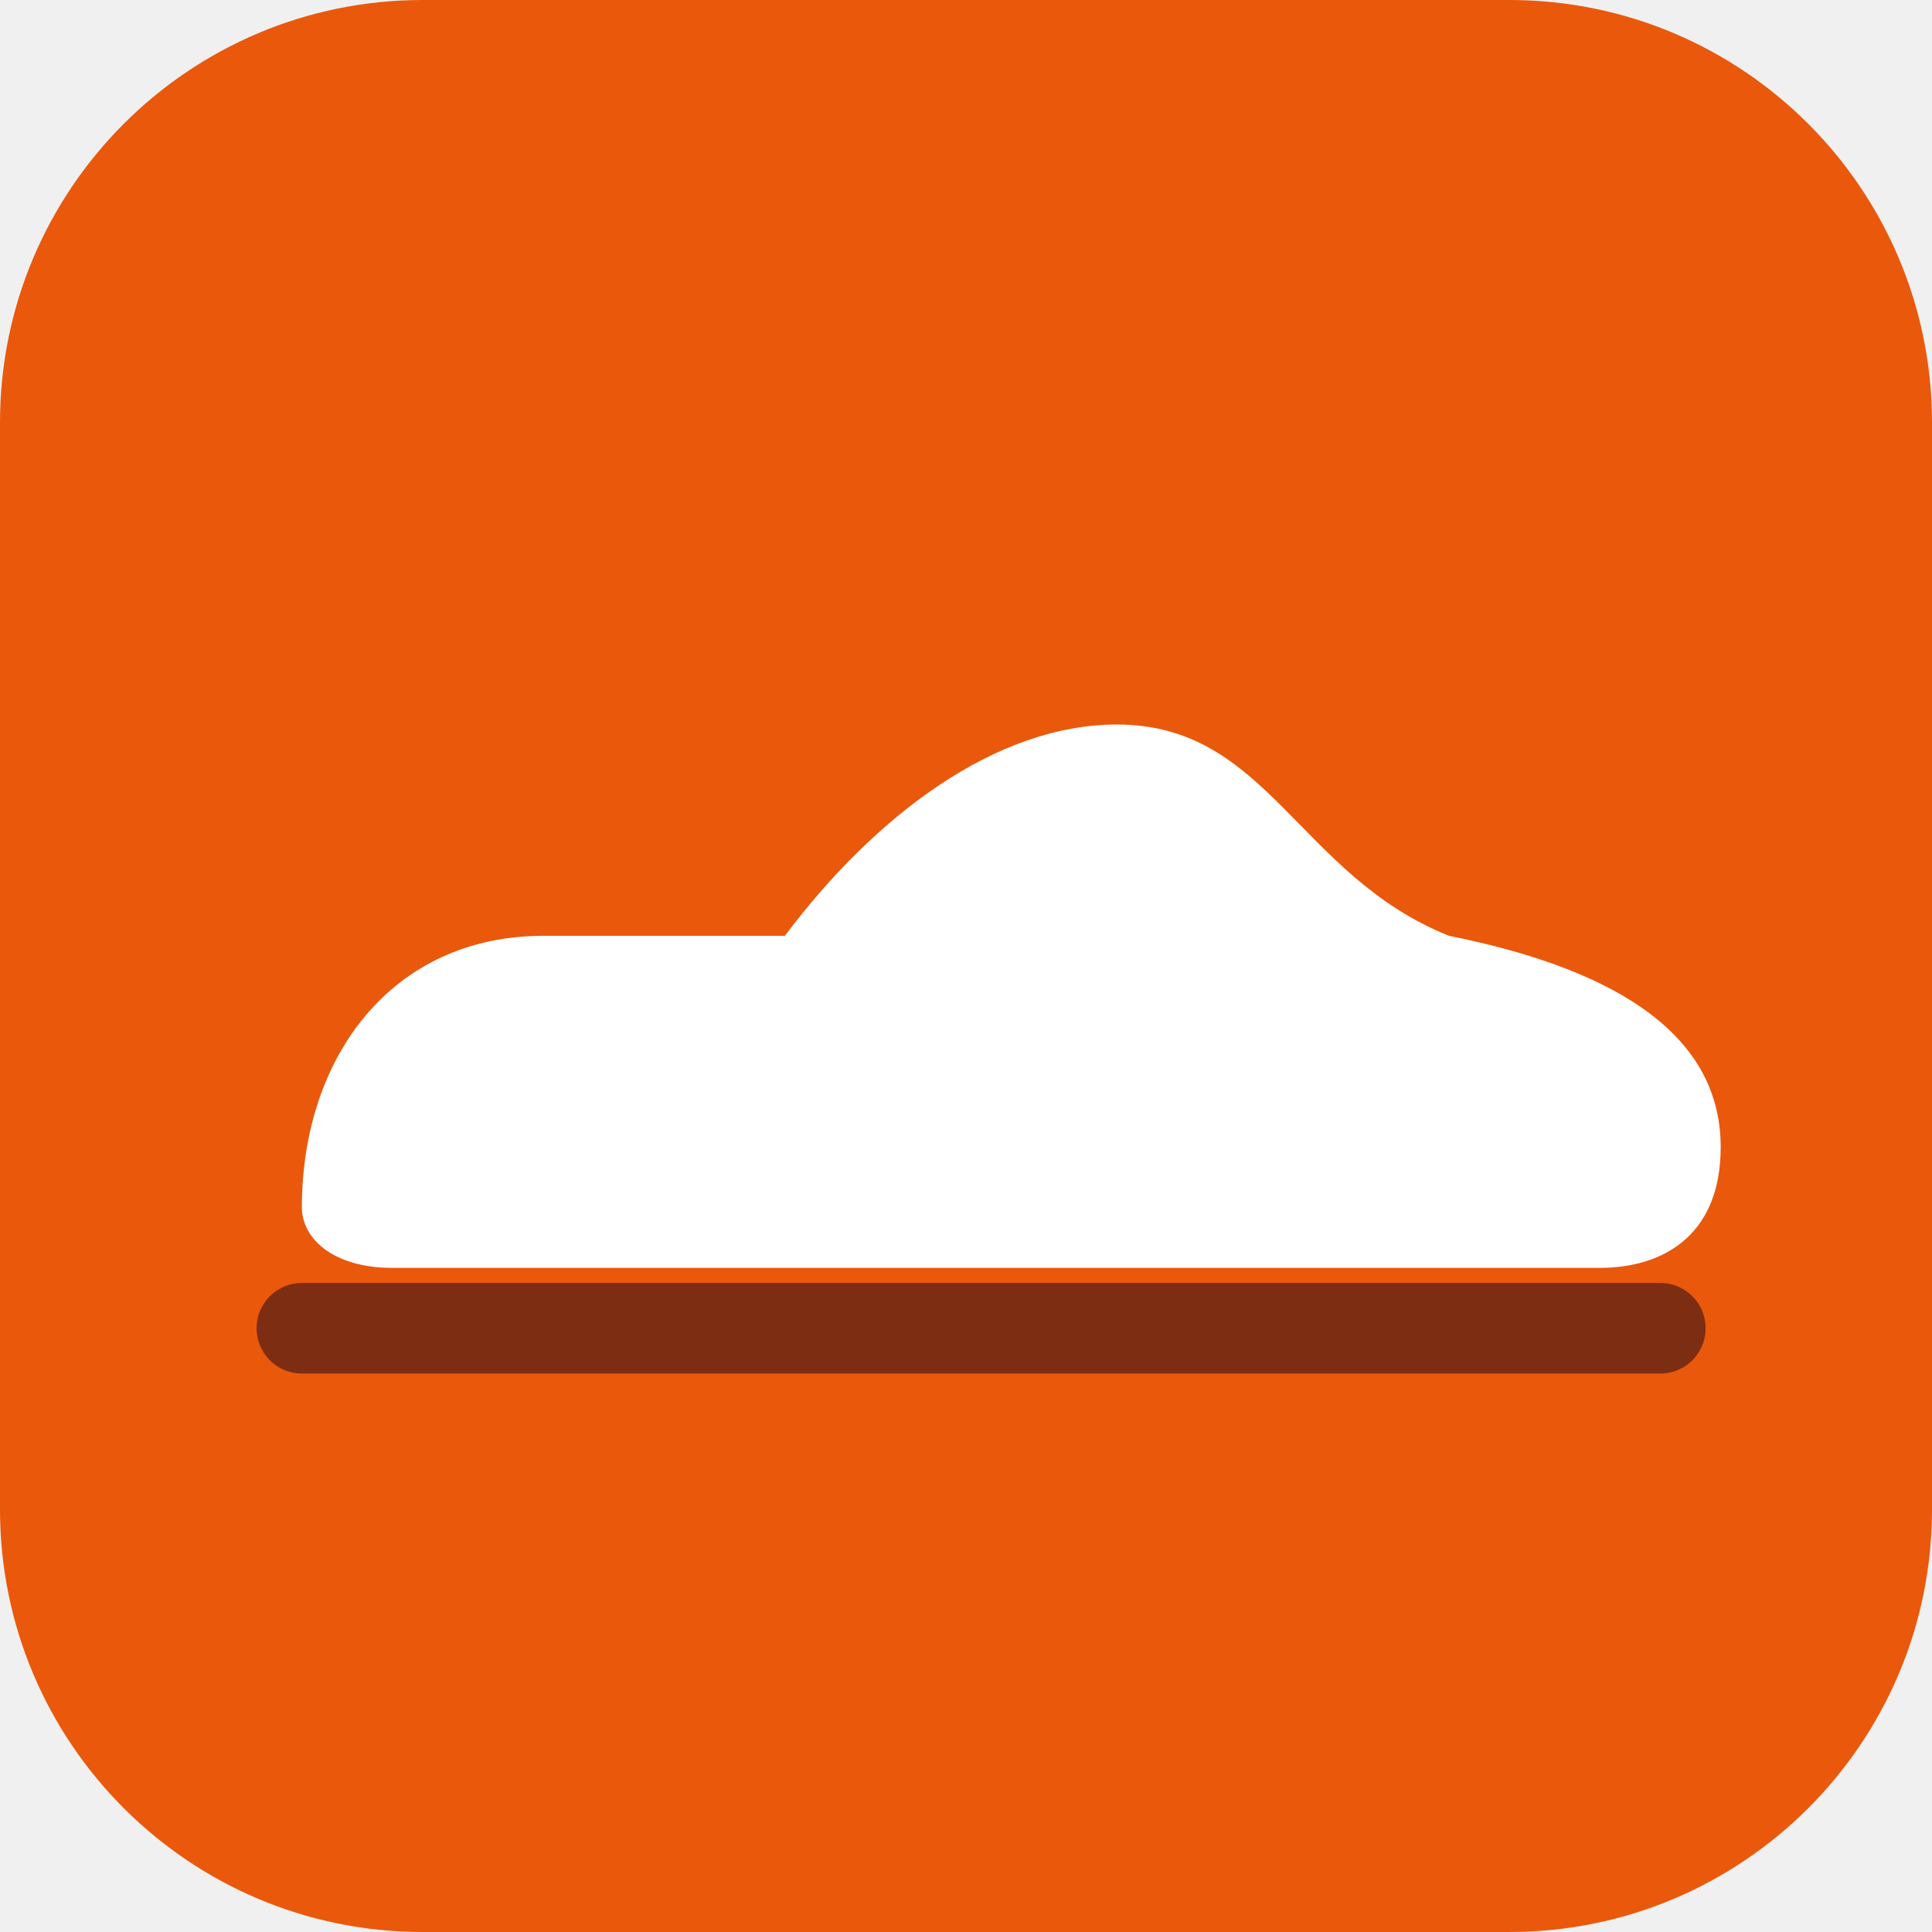
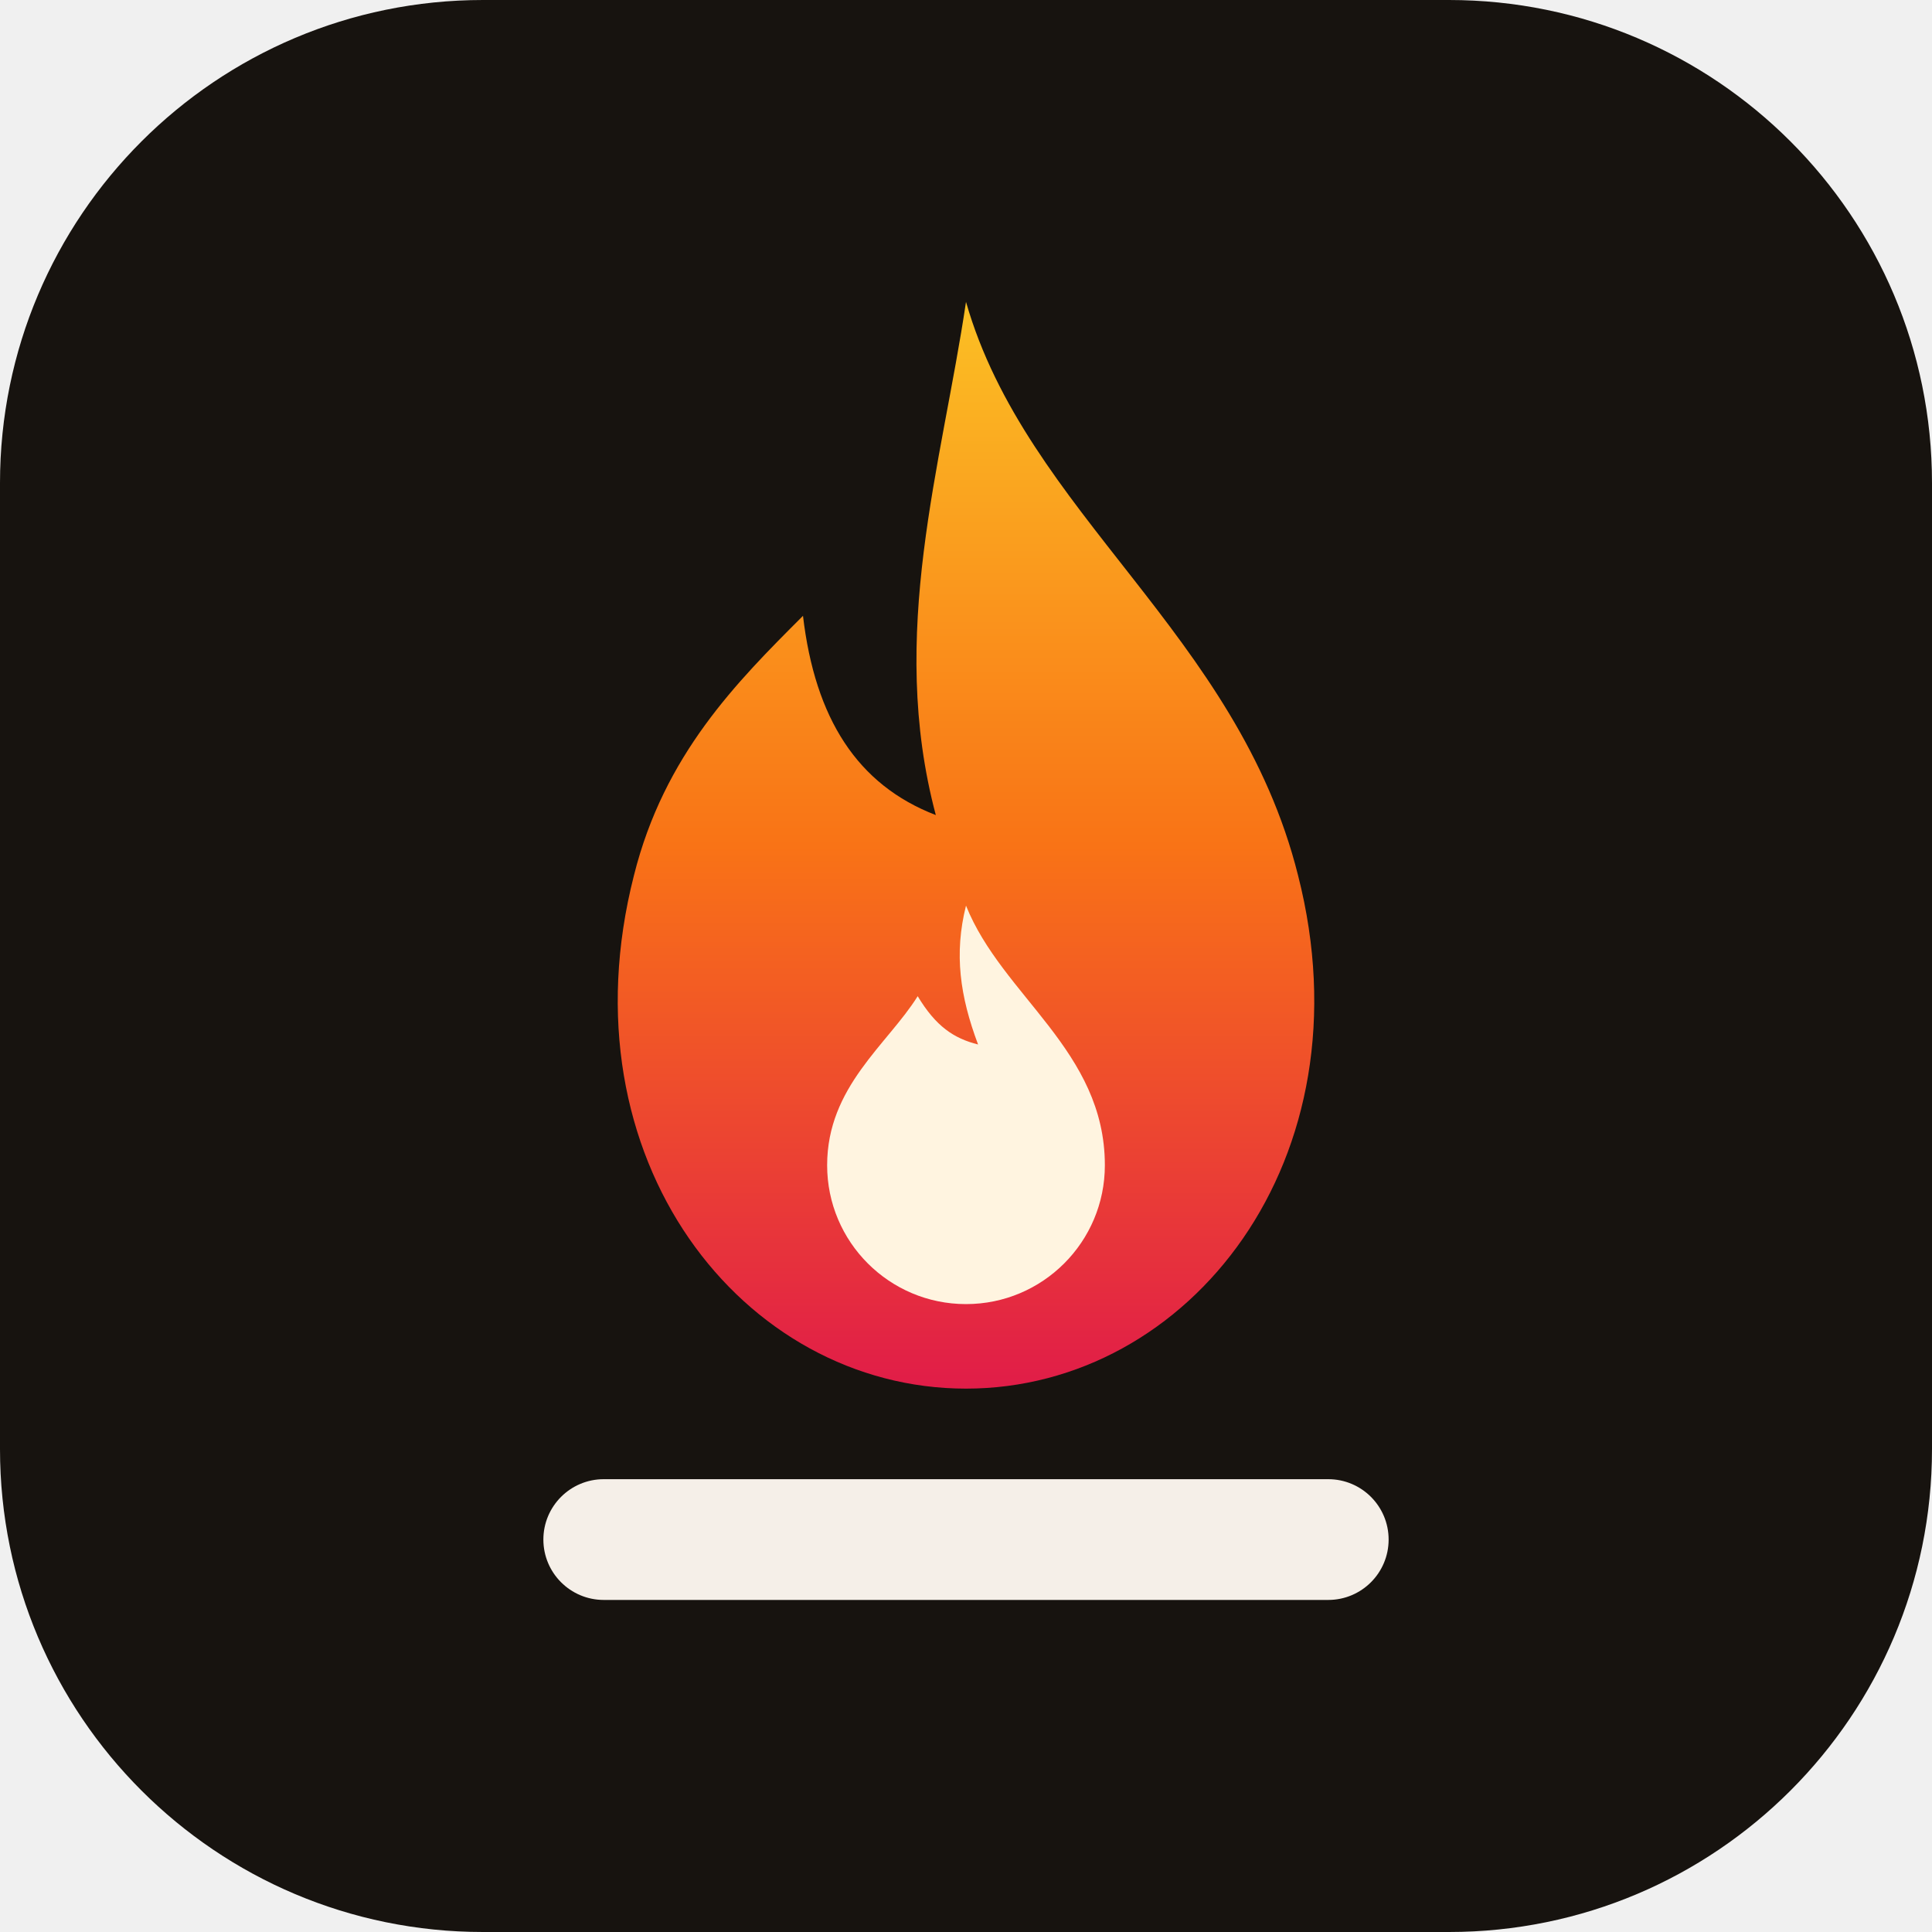
<svg xmlns="http://www.w3.org/2000/svg" viewBox="0 0 64 64">
-   <rect width="64" height="64" rx="14" fill="#ea580c" />
-   <path d="M10 40c0-5 3-9 8-9h8c3-4 7-7 11-7 5 0 6 5 11 7 5 1 9 3 9 7 0 3-2 4-4 4H13c-2 0-3-1-3-2z" fill="#fff" />
-   <path d="M10 44h45" stroke="#7c2d12" stroke-width="3" stroke-linecap="round" />
+   <defs>
+     <linearGradient id="f" x1="0" y1="1" x2="0" y2="0">
+       <stop offset="0" stop-color="#e11d48" />
+       <stop offset=".5" stop-color="#f97316" />
+       <stop offset="1" stop-color="#fbbf24" />
+     </linearGradient>
+   </defs>
+   <rect width="64" height="64" rx="16" fill="#17130f" />
+   <path d="M32 10c2 7 9 11 11 19 2.4 9.4-3.6 17-11 17s-13.4-7.6-11-17c1-4 3.4-6.4 5.6-8.6.4 3.4 1.8 5.6 4.4 6.6-1.6-6 .2-11.6 1-17z" fill="url(#f)" />
+   <path d="M32 30c1.2 3 4.6 4.8 4.6 8.6A4.6 4.6 0 0 1 32 43.2a4.6 4.6 0 0 1-4.6-4.6c0-2.6 2-4 3-5.6.6 1 1.2 1.4 2 1.6-.6-1.6-.8-3 -.4-4.6z" fill="#fff4e0" />
+   <rect x="18" y="49" width="28" height="4" rx="2" fill="#f5efe8" />
</svg>
